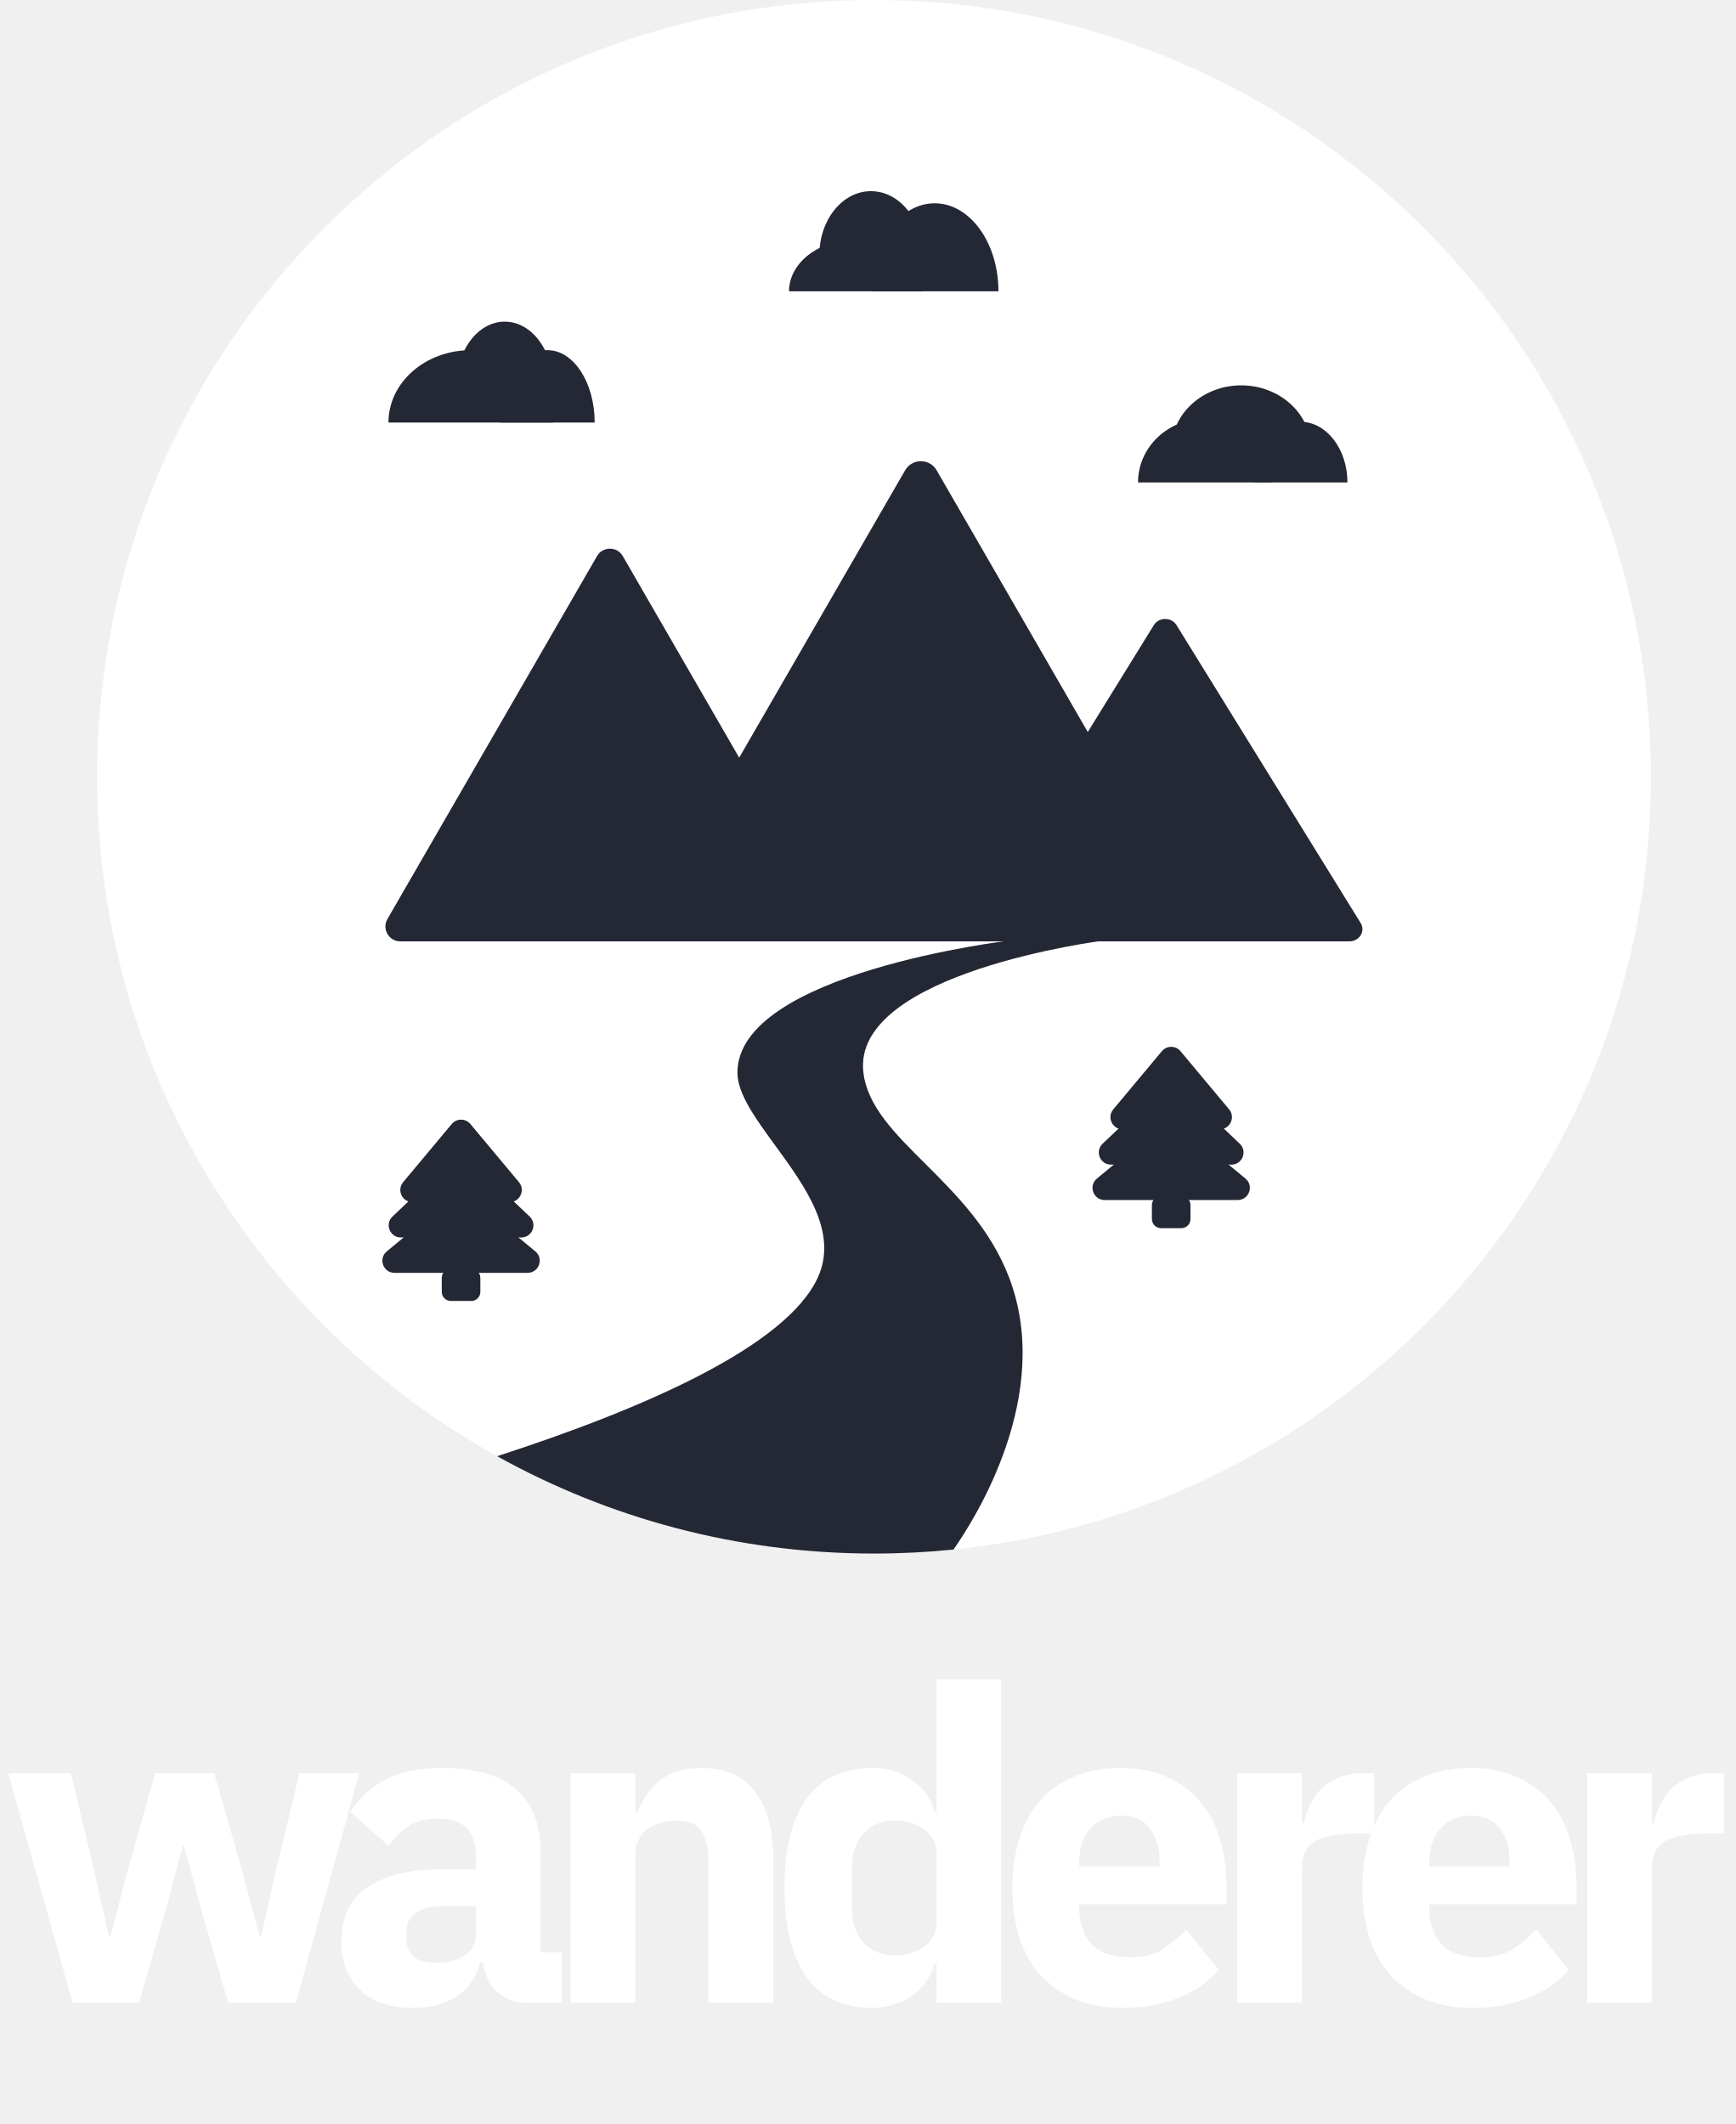
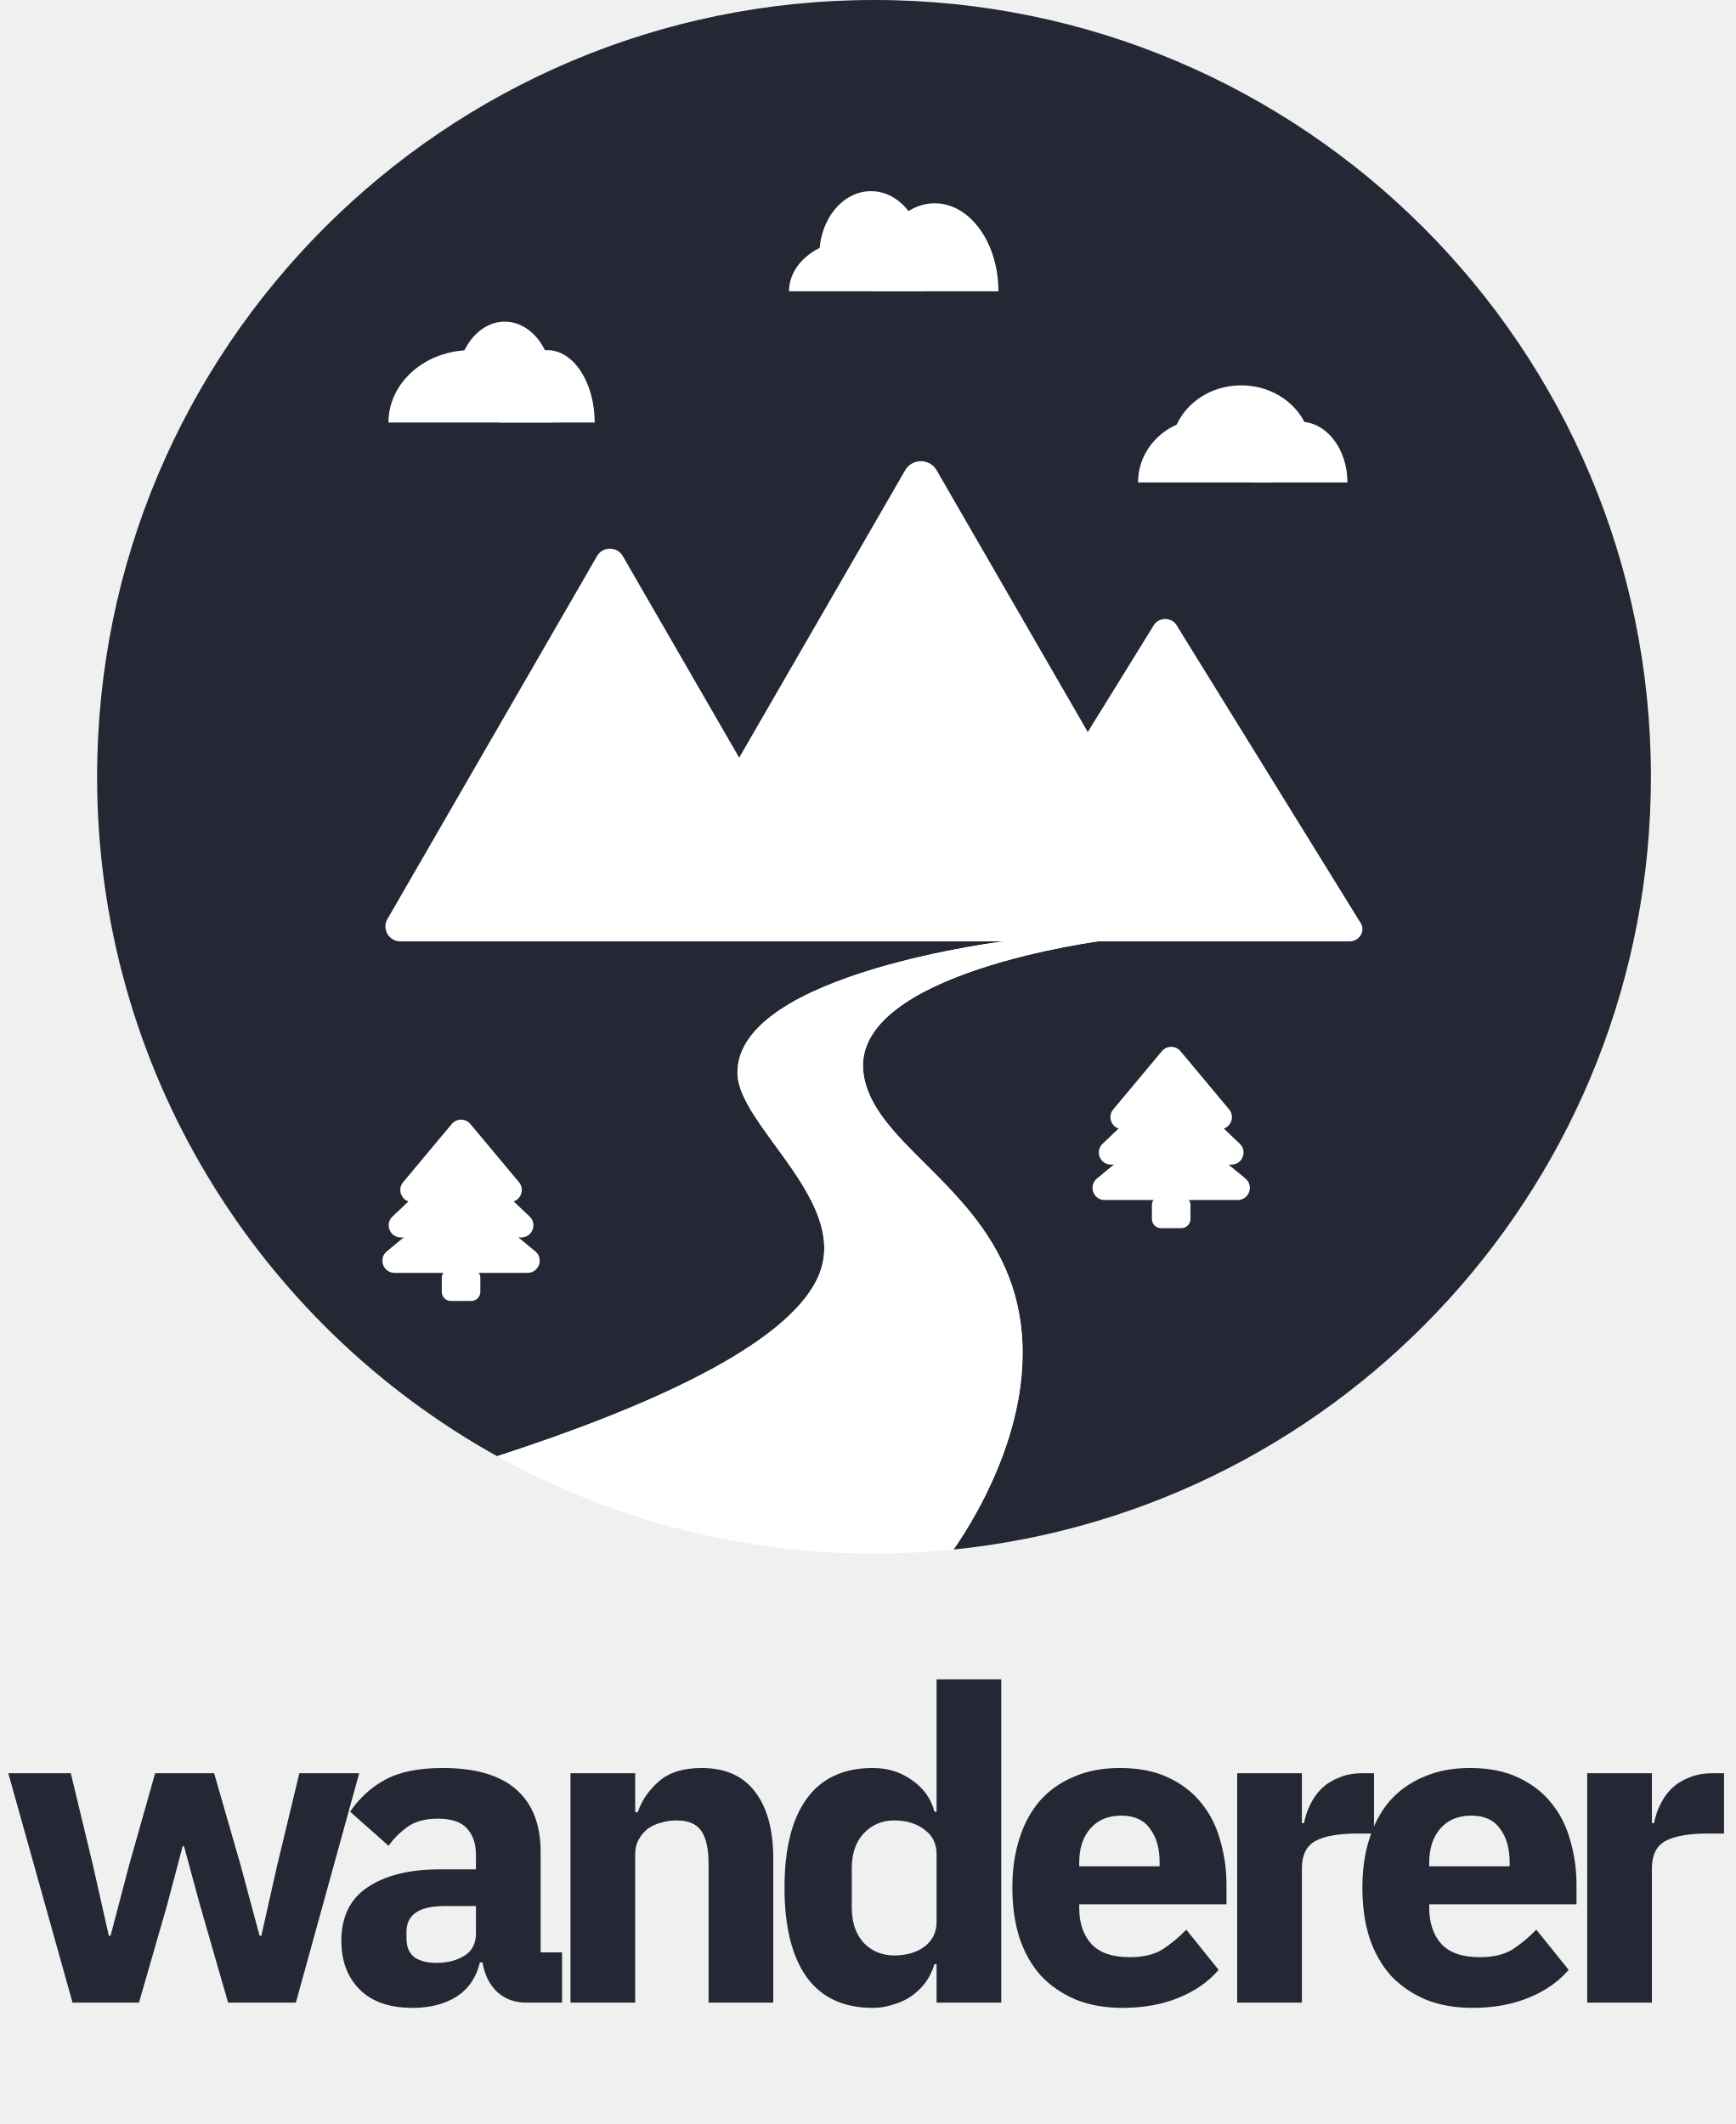
<svg xmlns="http://www.w3.org/2000/svg" width="143" height="175" viewBox="0 0 143 175" fill="none">
-   <path d="M0.684 146.1H5.832L7.668 153.732L8.964 159.492H9.108L10.62 153.732L12.78 146.1H17.64L19.836 153.732L21.384 159.492H21.528L22.824 153.732L24.66 146.1H29.592L24.372 165H18.792L16.488 157.008L15.156 152.112H15.048L13.752 157.008L11.448 165H5.976L0.684 146.1ZM43.349 165C42.389 165 41.585 164.7 40.937 164.1C40.313 163.5 39.917 162.696 39.749 161.688H39.533C39.245 162.912 38.609 163.848 37.625 164.496C36.641 165.12 35.429 165.432 33.989 165.432C32.093 165.432 30.641 164.928 29.633 163.92C28.625 162.912 28.121 161.58 28.121 159.924C28.121 157.932 28.841 156.456 30.281 155.496C31.745 154.512 33.725 154.02 36.221 154.02H39.209V152.832C39.209 151.92 38.969 151.2 38.489 150.672C38.009 150.12 37.205 149.844 36.077 149.844C35.021 149.844 34.181 150.072 33.557 150.528C32.933 150.984 32.417 151.5 32.009 152.076L28.841 149.268C29.609 148.14 30.569 147.264 31.721 146.64C32.897 145.992 34.481 145.668 36.473 145.668C39.161 145.668 41.177 146.256 42.521 147.432C43.865 148.608 44.537 150.324 44.537 152.58V160.86H46.301V165H43.349ZM35.969 161.724C36.857 161.724 37.613 161.532 38.237 161.148C38.885 160.764 39.209 160.14 39.209 159.276V157.044H36.617C34.529 157.044 33.485 157.752 33.485 159.168V159.708C33.485 160.404 33.701 160.92 34.133 161.256C34.565 161.568 35.177 161.724 35.969 161.724ZM46.997 165V146.1H52.325V149.304H52.541C52.877 148.32 53.465 147.468 54.305 146.748C55.145 146.028 56.309 145.668 57.797 145.668C59.741 145.668 61.205 146.316 62.189 147.612C63.197 148.908 63.701 150.756 63.701 153.156V165H58.373V153.588C58.373 152.364 58.181 151.464 57.797 150.888C57.413 150.288 56.729 149.988 55.745 149.988C55.313 149.988 54.893 150.048 54.485 150.168C54.077 150.264 53.705 150.432 53.369 150.672C53.057 150.912 52.805 151.212 52.613 151.572C52.421 151.908 52.325 152.304 52.325 152.76V165H46.997ZM77.155 161.832H76.975C76.831 162.336 76.603 162.816 76.291 163.272C75.979 163.704 75.595 164.088 75.139 164.424C74.707 164.736 74.203 164.976 73.627 165.144C73.075 165.336 72.499 165.432 71.899 165.432C69.499 165.432 67.687 164.592 66.463 162.912C65.239 161.208 64.627 158.748 64.627 155.532C64.627 152.316 65.239 149.868 66.463 148.188C67.687 146.508 69.499 145.668 71.899 145.668C73.123 145.668 74.203 146.004 75.139 146.676C76.099 147.348 76.711 148.212 76.975 149.268H77.155V138.36H82.483V165H77.155V161.832ZM73.663 161.112C74.671 161.112 75.499 160.872 76.147 160.392C76.819 159.888 77.155 159.204 77.155 158.34V152.76C77.155 151.896 76.819 151.224 76.147 150.744C75.499 150.24 74.671 149.988 73.663 149.988C72.655 149.988 71.815 150.348 71.143 151.068C70.495 151.764 70.171 152.712 70.171 153.912V157.188C70.171 158.388 70.495 159.348 71.143 160.068C71.815 160.764 72.655 161.112 73.663 161.112ZM92.469 165.432C91.029 165.432 89.745 165.204 88.617 164.748C87.489 164.268 86.529 163.608 85.737 162.768C84.969 161.904 84.381 160.86 83.973 159.636C83.589 158.412 83.397 157.044 83.397 155.532C83.397 154.044 83.589 152.7 83.973 151.5C84.357 150.276 84.921 149.232 85.665 148.368C86.433 147.504 87.369 146.844 88.473 146.388C89.577 145.908 90.837 145.668 92.253 145.668C93.813 145.668 95.145 145.932 96.249 146.46C97.377 146.988 98.289 147.696 98.985 148.584C99.705 149.472 100.221 150.504 100.533 151.68C100.869 152.832 101.037 154.044 101.037 155.316V156.9H88.905V157.188C88.905 158.436 89.241 159.432 89.913 160.176C90.585 160.896 91.641 161.256 93.081 161.256C94.185 161.256 95.085 161.04 95.781 160.608C96.477 160.152 97.125 159.612 97.725 158.988L100.389 162.3C99.549 163.284 98.445 164.052 97.077 164.604C95.733 165.156 94.197 165.432 92.469 165.432ZM92.361 149.592C91.281 149.592 90.429 149.952 89.805 150.672C89.205 151.368 88.905 152.304 88.905 153.48V153.768H95.529V153.444C95.529 152.292 95.265 151.368 94.737 150.672C94.233 149.952 93.441 149.592 92.361 149.592ZM101.92 165V146.1H107.248V150.204H107.428C107.524 149.676 107.692 149.172 107.932 148.692C108.172 148.188 108.484 147.744 108.868 147.36C109.276 146.976 109.756 146.676 110.308 146.46C110.86 146.22 111.508 146.1 112.252 146.1H113.188V151.068H111.856C110.296 151.068 109.132 151.272 108.364 151.68C107.62 152.088 107.248 152.844 107.248 153.948V165H101.92ZM121.303 165.432C119.863 165.432 118.579 165.204 117.451 164.748C116.323 164.268 115.363 163.608 114.571 162.768C113.803 161.904 113.215 160.86 112.807 159.636C112.423 158.412 112.231 157.044 112.231 155.532C112.231 154.044 112.423 152.7 112.807 151.5C113.191 150.276 113.755 149.232 114.499 148.368C115.267 147.504 116.203 146.844 117.307 146.388C118.411 145.908 119.671 145.668 121.087 145.668C122.647 145.668 123.979 145.932 125.083 146.46C126.211 146.988 127.123 147.696 127.819 148.584C128.539 149.472 129.055 150.504 129.367 151.68C129.703 152.832 129.871 154.044 129.871 155.316V156.9H117.739V157.188C117.739 158.436 118.075 159.432 118.747 160.176C119.419 160.896 120.475 161.256 121.915 161.256C123.019 161.256 123.919 161.04 124.615 160.608C125.311 160.152 125.959 159.612 126.559 158.988L129.223 162.3C128.383 163.284 127.279 164.052 125.911 164.604C124.567 165.156 123.031 165.432 121.303 165.432ZM121.195 149.592C120.115 149.592 119.263 149.952 118.639 150.672C118.039 151.368 117.739 152.304 117.739 153.48V153.768H124.363V153.444C124.363 152.292 124.099 151.368 123.571 150.672C123.067 149.952 122.275 149.592 121.195 149.592ZM130.754 165V146.1H136.082V150.204H136.262C136.358 149.676 136.526 149.172 136.766 148.692C137.006 148.188 137.318 147.744 137.702 147.36C138.11 146.976 138.59 146.676 139.142 146.46C139.694 146.22 140.342 146.1 141.086 146.1H142.022V151.068H140.69C139.13 151.068 137.966 151.272 137.198 151.68C136.454 152.088 136.082 152.844 136.082 153.948V165H130.754Z" fill="white" />
-   <path d="M78.549 127.669C110.819 124.389 136 97.135 136 64C136 28.654 107.346 0 72 0C36.654 0 8 28.654 8 64C8 88.081 21.3 109.056 40.955 119.979C53.185 116.013 64.799 110.896 67.375 105.25C69.075 101.524 66.322 97.75 63.864 94.382C62.243 92.16 60.75 90.114 60.75 88.375C60.75 80.142 83.125 77.5 83.125 77.5H90.875C90.875 77.5 70.125 80.125 71.125 88.375C71.46 91.139 73.68 93.352 76.202 95.865C78.743 98.397 81.591 101.235 83.125 105.25C86.819 114.92 80.313 125.157 78.549 127.669Z" fill="white" />
-   <path d="M40.955 119.979C53.185 116.013 64.799 110.896 67.375 105.25C69.075 101.524 66.322 97.75 63.864 94.382C62.243 92.16 60.75 90.114 60.75 88.375C60.75 80.142 83.125 77.5 83.125 77.5H90.875C90.875 77.5 70.125 80.125 71.125 88.375C71.46 91.139 73.68 93.352 76.202 95.865C78.743 98.397 81.591 101.235 83.125 105.25C86.819 114.92 80.313 125.157 78.549 127.669C76.395 127.888 74.211 128 72 128C60.735 128 50.149 125.089 40.955 119.979Z" fill="#242734" />
-   <path d="M95.053 51.504C95.468 50.832 96.505 50.832 96.92 51.504L112.091 76.052C112.505 76.723 111.987 77.562 111.157 77.562H80.816C79.986 77.562 79.468 76.723 79.883 76.052L95.053 51.504Z" fill="#242734" />
-   <path d="M49.181 45.819C49.653 45.001 50.834 45.001 51.306 45.819L68.57 75.722C69.043 76.54 68.452 77.562 67.508 77.562H32.979C32.034 77.562 31.444 76.54 31.916 75.722L49.181 45.819Z" fill="#242734" />
-   <path d="M74.563 38.75C75.14 37.75 76.583 37.75 77.161 38.75L98.27 75.312C98.847 76.312 98.126 77.562 96.971 77.562H54.752C53.597 77.562 52.876 76.312 53.453 75.312L74.563 38.75Z" fill="#242734" />
-   <path d="M45.103 28.85C42.957 28.85 41.218 31.52 41.218 34.814H48.989C48.989 31.52 47.249 28.85 45.103 28.85Z" fill="#242734" />
-   <path d="M38.778 28.85C35.034 28.85 32 31.52 32 34.814H45.555C45.555 31.52 42.521 28.85 38.778 28.85Z" fill="#242734" />
-   <path d="M41.579 26.5C39.383 26.5 37.603 28.847 37.603 31.741H45.555C45.555 28.847 43.775 26.5 41.579 26.5Z" fill="#242734" />
-   <path d="M77 16.75C74.1 16.75 71.75 19.996 71.75 24H82.25C82.25 19.996 79.9 16.75 77 16.75Z" fill="#242734" />
-   <path d="M70.5 19.75C67.462 19.75 65 21.653 65 24H76C76 21.653 73.538 19.75 70.5 19.75Z" fill="#242734" />
-   <path d="M71.75 15.75C69.403 15.75 67.5 18.101 67.5 21H76C76 18.101 74.097 15.75 71.75 15.75Z" fill="#242734" />
-   <path d="M107.125 34.75C104.985 34.75 103.25 36.989 103.25 39.75H111C111 36.989 109.265 34.75 107.125 34.75Z" fill="#242734" />
-   <path d="M99.25 34.5C96.212 34.5 93.75 36.85 93.75 39.75H104.75C104.75 36.85 102.288 34.5 99.25 34.5Z" fill="#242734" />
-   <path d="M102.25 31.75C99.074 31.75 96.5 34.1 96.5 37H108C108 34.1 105.426 31.75 102.25 31.75Z" fill="#242734" />
-   <path d="M36.392 105.29C36.392 104.876 36.727 104.54 37.142 104.54H38.821C39.235 104.54 39.571 104.876 39.571 105.29V106.44C39.571 106.854 39.235 107.19 38.821 107.19H37.142C36.727 107.19 36.392 106.854 36.392 106.44V105.29Z" fill="#242734" />
-   <path d="M37.345 98.575C37.714 98.27 38.249 98.27 38.618 98.575L44.098 103.101C44.821 103.698 44.398 104.872 43.461 104.872H32.502C31.564 104.872 31.142 103.698 31.865 103.101L37.345 98.575Z" fill="#242734" />
-   <path d="M37.293 95.523C37.679 95.157 38.284 95.157 38.67 95.523L43.63 100.232C44.285 100.854 43.845 101.957 42.941 101.957H33.022C32.118 101.957 31.678 100.854 32.333 100.232L37.293 95.523Z" fill="#242734" />
-   <path d="M37.214 92.609C37.614 92.13 38.349 92.13 38.749 92.609L42.752 97.401C43.296 98.053 42.833 99.043 41.984 99.043H33.979C33.13 99.043 32.667 98.053 33.211 97.401L37.214 92.609Z" fill="#242734" />
-   <path d="M94.892 99.29C94.892 98.876 95.228 98.54 95.642 98.54H97.321C97.735 98.54 98.071 98.876 98.071 99.29V100.44C98.071 100.854 97.735 101.19 97.321 101.19H95.642C95.228 101.19 94.892 100.854 94.892 100.44V99.29Z" fill="#242734" />
-   <path d="M95.845 92.575C96.214 92.27 96.749 92.27 97.118 92.575L102.598 97.101C103.321 97.698 102.898 98.872 101.961 98.872H91.002C90.064 98.872 89.642 97.698 90.365 97.101L95.845 92.575Z" fill="#242734" />
-   <path d="M95.793 89.523C96.179 89.157 96.784 89.157 97.17 89.523L102.13 94.232C102.785 94.854 102.345 95.957 101.441 95.957H91.522C90.618 95.957 90.178 94.854 90.833 94.232L95.793 89.523Z" fill="#242734" />
-   <path d="M95.714 86.609C96.114 86.13 96.849 86.13 97.249 86.609L101.252 91.401C101.796 92.053 101.333 93.043 100.484 93.043H92.479C91.63 93.043 91.167 92.053 91.711 91.401L95.714 86.609Z" fill="#242734" />
+   <path d="M0.684 146.1H5.832L7.668 153.732L8.964 159.492H9.108L10.62 153.732L12.78 146.1H17.64L19.836 153.732L21.384 159.492H21.528L22.824 153.732L24.66 146.1H29.592L24.372 165H18.792L16.488 157.008L15.156 152.112H15.048L13.752 157.008L11.448 165H5.976L0.684 146.1ZM43.349 165C42.389 165 41.585 164.7 40.937 164.1C40.313 163.5 39.917 162.696 39.749 161.688H39.533C39.245 162.912 38.609 163.848 37.625 164.496C36.641 165.12 35.429 165.432 33.989 165.432C32.093 165.432 30.641 164.928 29.633 163.92C28.625 162.912 28.121 161.58 28.121 159.924C28.121 157.932 28.841 156.456 30.281 155.496C31.745 154.512 33.725 154.02 36.221 154.02H39.209V152.832C39.209 151.92 38.969 151.2 38.489 150.672C38.009 150.12 37.205 149.844 36.077 149.844C35.021 149.844 34.181 150.072 33.557 150.528C32.933 150.984 32.417 151.5 32.009 152.076L28.841 149.268C29.609 148.14 30.569 147.264 31.721 146.64C32.897 145.992 34.481 145.668 36.473 145.668C39.161 145.668 41.177 146.256 42.521 147.432C43.865 148.608 44.537 150.324 44.537 152.58V160.86H46.301V165H43.349ZM35.969 161.724C36.857 161.724 37.613 161.532 38.237 161.148C38.885 160.764 39.209 160.14 39.209 159.276V157.044H36.617C34.529 157.044 33.485 157.752 33.485 159.168V159.708C33.485 160.404 33.701 160.92 34.133 161.256C34.565 161.568 35.177 161.724 35.969 161.724ZM46.997 165V146.1H52.325V149.304H52.541C52.877 148.32 53.465 147.468 54.305 146.748C55.145 146.028 56.309 145.668 57.797 145.668C59.741 145.668 61.205 146.316 62.189 147.612C63.197 148.908 63.701 150.756 63.701 153.156V165H58.373V153.588C58.373 152.364 58.181 151.464 57.797 150.888C57.413 150.288 56.729 149.988 55.745 149.988C55.313 149.988 54.893 150.048 54.485 150.168C54.077 150.264 53.705 150.432 53.369 150.672C53.057 150.912 52.805 151.212 52.613 151.572C52.421 151.908 52.325 152.304 52.325 152.76V165H46.997ZM77.155 161.832H76.975C76.831 162.336 76.603 162.816 76.291 163.272C75.979 163.704 75.595 164.088 75.139 164.424C74.707 164.736 74.203 164.976 73.627 165.144C73.075 165.336 72.499 165.432 71.899 165.432C69.499 165.432 67.687 164.592 66.463 162.912C65.239 161.208 64.627 158.748 64.627 155.532C64.627 152.316 65.239 149.868 66.463 148.188C67.687 146.508 69.499 145.668 71.899 145.668C73.123 145.668 74.203 146.004 75.139 146.676C76.099 147.348 76.711 148.212 76.975 149.268H77.155V138.36H82.483V165H77.155V161.832ZM73.663 161.112C74.671 161.112 75.499 160.872 76.147 160.392C76.819 159.888 77.155 159.204 77.155 158.34V152.76C77.155 151.896 76.819 151.224 76.147 150.744C75.499 150.24 74.671 149.988 73.663 149.988C72.655 149.988 71.815 150.348 71.143 151.068C70.495 151.764 70.171 152.712 70.171 153.912V157.188C70.171 158.388 70.495 159.348 71.143 160.068C71.815 160.764 72.655 161.112 73.663 161.112ZM92.469 165.432C91.029 165.432 89.745 165.204 88.617 164.748C87.489 164.268 86.529 163.608 85.737 162.768C84.969 161.904 84.381 160.86 83.973 159.636C83.589 158.412 83.397 157.044 83.397 155.532C83.397 154.044 83.589 152.7 83.973 151.5C84.357 150.276 84.921 149.232 85.665 148.368C86.433 147.504 87.369 146.844 88.473 146.388C89.577 145.908 90.837 145.668 92.253 145.668C93.813 145.668 95.145 145.932 96.249 146.46C97.377 146.988 98.289 147.696 98.985 148.584C99.705 149.472 100.221 150.504 100.533 151.68C100.869 152.832 101.037 154.044 101.037 155.316V156.9H88.905V157.188C88.905 158.436 89.241 159.432 89.913 160.176C90.585 160.896 91.641 161.256 93.081 161.256C94.185 161.256 95.085 161.04 95.781 160.608C96.477 160.152 97.125 159.612 97.725 158.988L100.389 162.3C99.549 163.284 98.445 164.052 97.077 164.604C95.733 165.156 94.197 165.432 92.469 165.432ZM92.361 149.592C91.281 149.592 90.429 149.952 89.805 150.672C89.205 151.368 88.905 152.304 88.905 153.48V153.768H95.529V153.444C95.529 152.292 95.265 151.368 94.737 150.672C94.233 149.952 93.441 149.592 92.361 149.592ZM101.92 165V146.1H107.248V150.204H107.428C107.524 149.676 107.692 149.172 107.932 148.692C108.172 148.188 108.484 147.744 108.868 147.36C109.276 146.976 109.756 146.676 110.308 146.46C110.86 146.22 111.508 146.1 112.252 146.1H113.188V151.068H111.856C110.296 151.068 109.132 151.272 108.364 151.68C107.62 152.088 107.248 152.844 107.248 153.948V165H101.92ZM121.303 165.432C119.863 165.432 118.579 165.204 117.451 164.748C116.323 164.268 115.363 163.608 114.571 162.768C113.803 161.904 113.215 160.86 112.807 159.636C112.423 158.412 112.231 157.044 112.231 155.532C112.231 154.044 112.423 152.7 112.807 151.5C113.191 150.276 113.755 149.232 114.499 148.368C115.267 147.504 116.203 146.844 117.307 146.388C118.411 145.908 119.671 145.668 121.087 145.668C122.647 145.668 123.979 145.932 125.083 146.46C126.211 146.988 127.123 147.696 127.819 148.584C128.539 149.472 129.055 150.504 129.367 151.68C129.703 152.832 129.871 154.044 129.871 155.316V156.9H117.739V157.188C117.739 158.436 118.075 159.432 118.747 160.176C119.419 160.896 120.475 161.256 121.915 161.256C123.019 161.256 123.919 161.04 124.615 160.608C125.311 160.152 125.959 159.612 126.559 158.988L129.223 162.3C128.383 163.284 127.279 164.052 125.911 164.604C124.567 165.156 123.031 165.432 121.303 165.432ZM121.195 149.592C120.115 149.592 119.263 149.952 118.639 150.672C118.039 151.368 117.739 152.304 117.739 153.48V153.768H124.363V153.444C124.363 152.292 124.099 151.368 123.571 150.672C123.067 149.952 122.275 149.592 121.195 149.592ZM130.754 165V146.1H136.082V150.204H136.262C136.358 149.676 136.526 149.172 136.766 148.692C137.006 148.188 137.318 147.744 137.702 147.36C138.11 146.976 138.59 146.676 139.142 146.46C139.694 146.22 140.342 146.1 141.086 146.1H142.022V151.068H140.69C139.13 151.068 137.966 151.272 137.198 151.68C136.454 152.088 136.082 152.844 136.082 153.948V165H130.754Z" fill="#242734" />
+   <path d="M78.549 127.669C110.819 124.389 136 97.135 136 64C136 28.654 107.346 0 72 0C36.654 0 8 28.654 8 64C8 88.081 21.3 109.056 40.955 119.979C53.185 116.013 64.799 110.896 67.375 105.25C69.075 101.524 66.322 97.75 63.864 94.382C62.243 92.16 60.75 90.114 60.75 88.375C60.75 80.142 83.125 77.5 83.125 77.5H90.875C90.875 77.5 70.125 80.125 71.125 88.375C71.46 91.139 73.68 93.352 76.202 95.865C78.743 98.397 81.591 101.235 83.125 105.25C86.819 114.92 80.313 125.157 78.549 127.669Z" fill="#242734" />
+   <path d="M40.955 119.979C53.185 116.013 64.799 110.896 67.375 105.25C69.075 101.524 66.322 97.75 63.864 94.382C62.243 92.16 60.75 90.114 60.75 88.375C60.75 80.142 83.125 77.5 83.125 77.5H90.875C90.875 77.5 70.125 80.125 71.125 88.375C71.46 91.139 73.68 93.352 76.202 95.865C78.743 98.397 81.591 101.235 83.125 105.25C86.819 114.92 80.313 125.157 78.549 127.669C76.395 127.888 74.211 128 72 128C60.735 128 50.149 125.089 40.955 119.979Z" fill="white" />
+   <path d="M95.053 51.504C95.468 50.832 96.505 50.832 96.92 51.504L112.091 76.052C112.505 76.723 111.987 77.562 111.157 77.562H80.816C79.986 77.562 79.468 76.723 79.883 76.052L95.053 51.504Z" fill="white" />
+   <path d="M49.181 45.819C49.653 45.001 50.834 45.001 51.306 45.819L68.57 75.722C69.043 76.54 68.452 77.562 67.508 77.562H32.979C32.034 77.562 31.444 76.54 31.916 75.722L49.181 45.819Z" fill="white" />
+   <path d="M74.563 38.75C75.14 37.75 76.583 37.75 77.161 38.75L98.27 75.312C98.847 76.312 98.126 77.562 96.971 77.562H54.752C53.597 77.562 52.876 76.312 53.453 75.312L74.563 38.75Z" fill="white" />
+   <path d="M45.103 28.85C42.957 28.85 41.218 31.52 41.218 34.814H48.989C48.989 31.52 47.249 28.85 45.103 28.85Z" fill="white" />
+   <path d="M38.778 28.85C35.034 28.85 32 31.52 32 34.814H45.555C45.555 31.52 42.521 28.85 38.778 28.85Z" fill="white" />
+   <path d="M41.579 26.5C39.383 26.5 37.603 28.847 37.603 31.741H45.555C45.555 28.847 43.775 26.5 41.579 26.5Z" fill="white" />
+   <path d="M77 16.75C74.1 16.75 71.75 19.996 71.75 24H82.25C82.25 19.996 79.9 16.75 77 16.75Z" fill="white" />
+   <path d="M70.5 19.75C67.462 19.75 65 21.653 65 24H76C76 21.653 73.538 19.75 70.5 19.75Z" fill="white" />
+   <path d="M71.75 15.75C69.403 15.75 67.5 18.101 67.5 21H76C76 18.101 74.097 15.75 71.75 15.75Z" fill="white" />
+   <path d="M107.125 34.75C104.985 34.75 103.25 36.989 103.25 39.75H111C111 36.989 109.265 34.75 107.125 34.75Z" fill="white" />
+   <path d="M99.25 34.5C96.212 34.5 93.75 36.85 93.75 39.75H104.75C104.75 36.85 102.288 34.5 99.25 34.5Z" fill="white" />
+   <path d="M102.25 31.75C99.074 31.75 96.5 34.1 96.5 37H108C108 34.1 105.426 31.75 102.25 31.75Z" fill="white" />
+   <path d="M36.392 105.29C36.392 104.876 36.727 104.54 37.142 104.54H38.821C39.235 104.54 39.571 104.876 39.571 105.29V106.44C39.571 106.854 39.235 107.19 38.821 107.19H37.142C36.727 107.19 36.392 106.854 36.392 106.44V105.29Z" fill="white" />
+   <path d="M37.345 98.575C37.714 98.27 38.249 98.27 38.618 98.575L44.098 103.101C44.821 103.698 44.398 104.872 43.461 104.872H32.502C31.564 104.872 31.142 103.698 31.865 103.101L37.345 98.575Z" fill="white" />
+   <path d="M37.293 95.523C37.679 95.157 38.284 95.157 38.67 95.523L43.63 100.232C44.285 100.854 43.845 101.957 42.941 101.957H33.022C32.118 101.957 31.678 100.854 32.333 100.232L37.293 95.523Z" fill="white" />
+   <path d="M37.214 92.609C37.614 92.13 38.349 92.13 38.749 92.609L42.752 97.401C43.296 98.053 42.833 99.043 41.984 99.043H33.979C33.13 99.043 32.667 98.053 33.211 97.401L37.214 92.609Z" fill="white" />
+   <path d="M94.892 99.29C94.892 98.876 95.228 98.54 95.642 98.54H97.321C97.735 98.54 98.071 98.876 98.071 99.29V100.44C98.071 100.854 97.735 101.19 97.321 101.19H95.642C95.228 101.19 94.892 100.854 94.892 100.44V99.29Z" fill="white" />
+   <path d="M95.845 92.575C96.214 92.27 96.749 92.27 97.118 92.575L102.598 97.101C103.321 97.698 102.898 98.872 101.961 98.872H91.002C90.064 98.872 89.642 97.698 90.365 97.101L95.845 92.575Z" fill="white" />
+   <path d="M95.793 89.523C96.179 89.157 96.784 89.157 97.17 89.523L102.13 94.232C102.785 94.854 102.345 95.957 101.441 95.957H91.522C90.618 95.957 90.178 94.854 90.833 94.232L95.793 89.523Z" fill="white" />
+   <path d="M95.714 86.609C96.114 86.13 96.849 86.13 97.249 86.609L101.252 91.401C101.796 92.053 101.333 93.043 100.484 93.043H92.479C91.63 93.043 91.167 92.053 91.711 91.401L95.714 86.609Z" fill="white" />
</svg>
